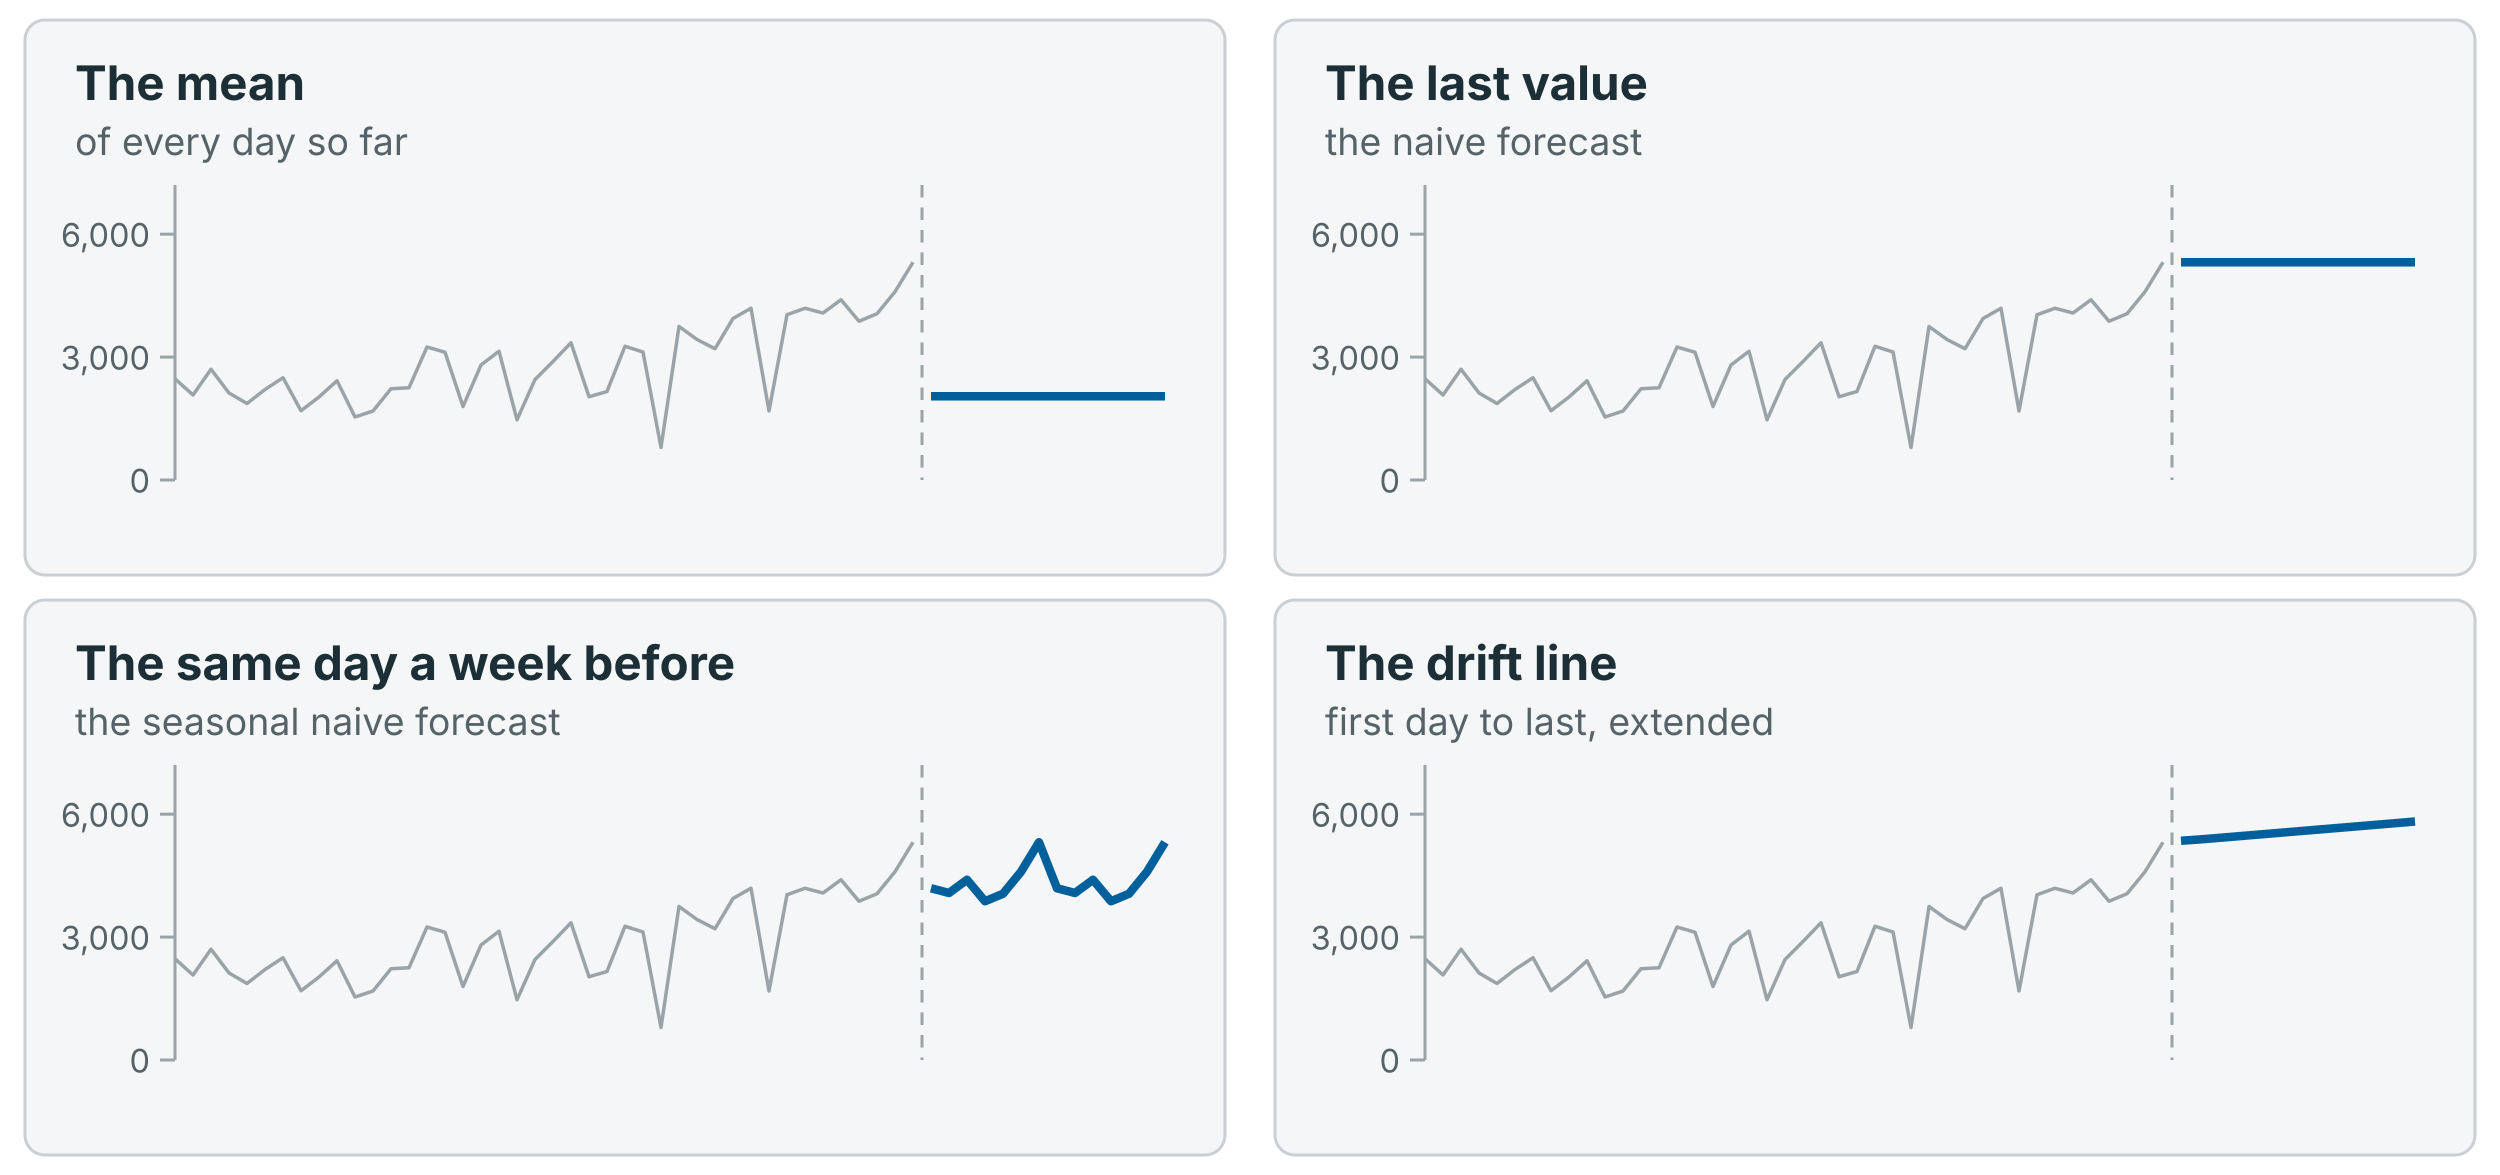
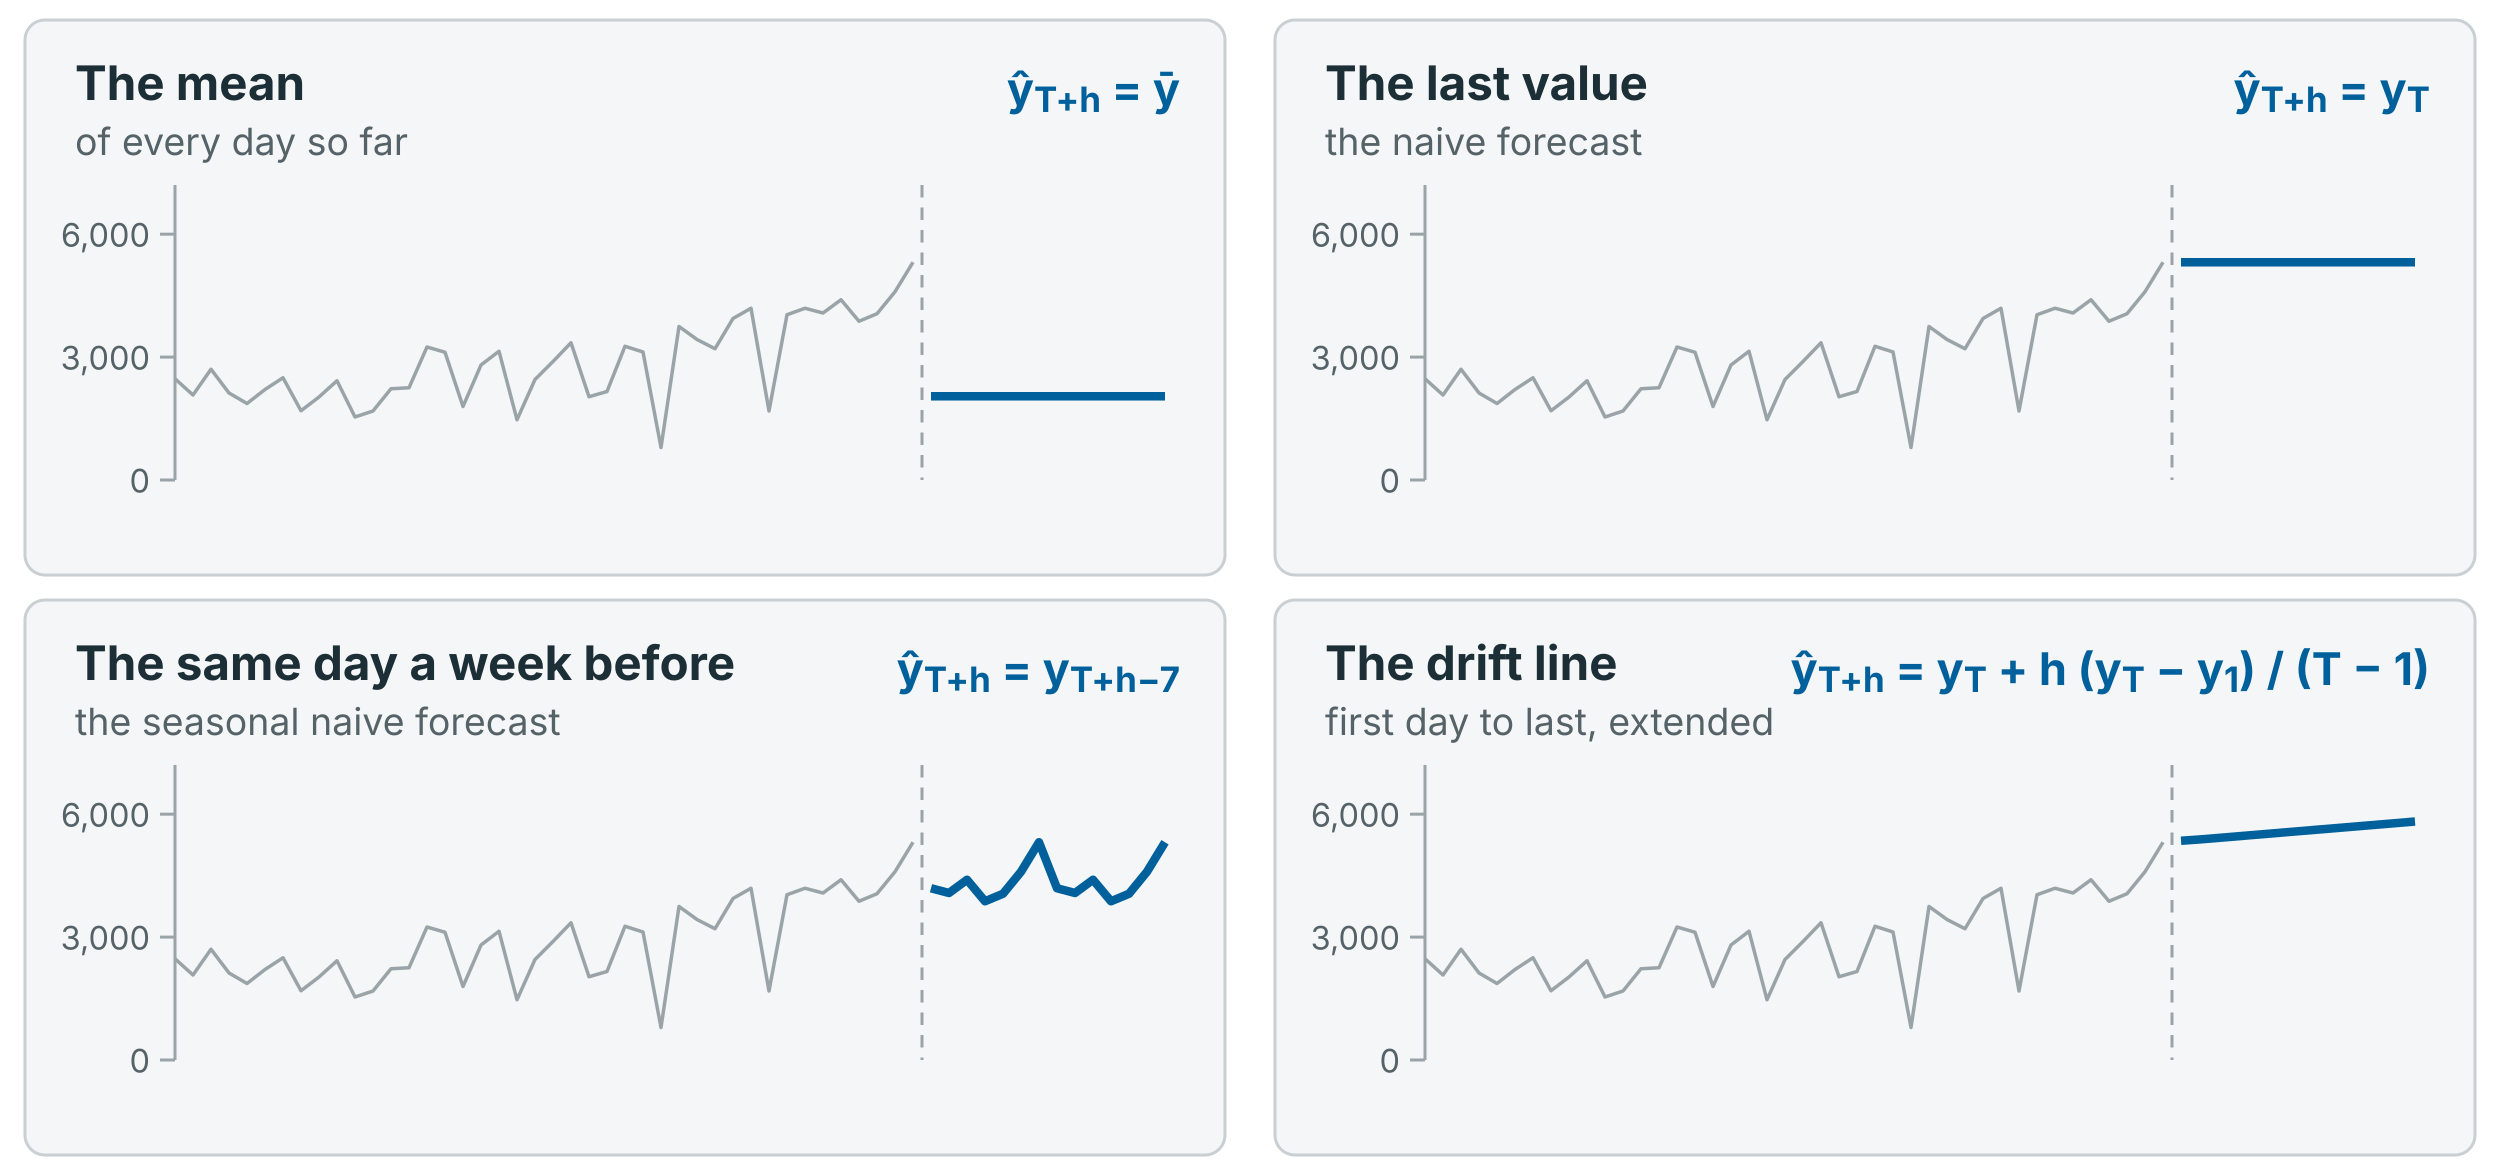
<svg xmlns="http://www.w3.org/2000/svg" viewBox="0 0 1000 470" font-family="Inter, Arimo, Helvetica, sans-serif">
  <defs>
    <marker id="ah" viewBox="0 0 10 10" refX="9" refY="5" markerWidth="7" markerHeight="7" orient="auto-start-reverse">
      <path d="M0,0 L10,5 L0,10 z" fill="#1c2e36" />
    </marker>
    <marker id="ahA" viewBox="0 0 10 10" refX="9" refY="5" markerWidth="7" markerHeight="7" orient="auto-start-reverse">
      <path class="accent-fill" d="M0,0 L10,5 L0,10 z" fill="#00609c" />
    </marker>
  </defs>
  <g data-step="1">
    <rect x="10" y="8" width="480" height="222" rx="8" fill="#f4f6f7" stroke="#c9cfd2" stroke-width="1.2" />
    <text x="30" y="40" font-size="19" font-weight="bold" text-anchor="start" fill="#1c2e36">The mean</text>
    <text x="30" y="62" font-size="15" font-weight="normal" text-anchor="start" fill="#556268">of every day so far</text>
+     <text class="accent-fill" x="472" y="42" font-size="18" font-weight="bold" text-anchor="end" fill="#00609c">ŷ<tspan baseline-shift="sub" font-size="14">T+h</tspan> = ȳ</text>
    <line x1="70" y1="74" x2="70" y2="192" stroke="#9aa4a8" stroke-width="1.2" />
    <line x1="64" y1="192.0" x2="70" y2="192.0" stroke="#9aa4a8" stroke-width="1.2" />
    <text x="60" y="197.0" font-size="13" font-weight="normal" text-anchor="end" fill="#556268">0</text>
    <line x1="64" y1="142.833" x2="70" y2="142.833" stroke="#9aa4a8" stroke-width="1.2" />
    <text x="60" y="147.833" font-size="13" font-weight="normal" text-anchor="end" fill="#556268">3,000</text>
    <line x1="64" y1="93.667" x2="70" y2="93.667" stroke="#9aa4a8" stroke-width="1.2" />
    <text x="60" y="98.667" font-size="13" font-weight="normal" text-anchor="end" fill="#556268">6,000</text>
    <line x1="368.8" y1="74" x2="368.8" y2="192" stroke="#9aa4a8" stroke-width="1.2" stroke-dasharray="5 4" />
    <polyline points="70.0,151.5 77.2,158.0 84.4,147.7 91.6,157.2 98.8,161.4 106.0,155.8 113.2,151.1 120.4,164.3 127.6,158.8 134.8,152.3 142.0,166.8 149.2,164.4 156.4,155.5 163.6,155.1 170.8,138.8 178.0,140.9 185.2,162.6 192.4,146.0 199.6,140.5 206.8,167.9 214.0,151.8 221.2,144.6 228.4,137.1 235.6,158.7 242.8,156.6 250.0,138.5 257.2,140.8 264.4,179.0 271.6,130.6 278.8,135.8 286.0,139.5 293.2,127.4 300.4,123.3 307.6,164.4 314.8,125.9 322.0,123.3 329.2,125.2 336.4,119.9 343.6,128.5 350.8,125.5 358.0,116.7 365.2,104.9" fill="none" stroke="#9aa4a8" stroke-width="1.4" stroke-linejoin="round" />
    <polyline class="accent-stroke" points="372.4,158.5 379.6,158.5 386.8,158.5 394.0,158.5 401.2,158.5 408.4,158.5 415.6,158.5 422.8,158.5 430.0,158.5 437.2,158.5 444.4,158.5 451.6,158.5 458.8,158.5 466.0,158.5" fill="none" stroke="#00609c" stroke-width="3.4" stroke-linejoin="round" />
  </g>
  <g data-step="2">
    <rect x="510" y="8" width="480" height="222" rx="8" fill="#f4f6f7" stroke="#c9cfd2" stroke-width="1.2" />
    <text x="530" y="40" font-size="19" font-weight="bold" text-anchor="start" fill="#1c2e36">The last value</text>
    <text x="530" y="62" font-size="15" font-weight="normal" text-anchor="start" fill="#556268">the naive forecast</text>
+     <text class="accent-fill" x="972" y="42" font-size="18" font-weight="bold" text-anchor="end" fill="#00609c">ŷ<tspan baseline-shift="sub" font-size="14">T+h</tspan> = y<tspan baseline-shift="sub" font-size="14">T</tspan>
+     </text>
    <line x1="570" y1="74" x2="570" y2="192" stroke="#9aa4a8" stroke-width="1.2" />
    <line x1="564" y1="192.0" x2="570" y2="192.0" stroke="#9aa4a8" stroke-width="1.2" />
    <text x="560" y="197.0" font-size="13" font-weight="normal" text-anchor="end" fill="#556268">0</text>
    <line x1="564" y1="142.833" x2="570" y2="142.833" stroke="#9aa4a8" stroke-width="1.2" />
    <text x="560" y="147.833" font-size="13" font-weight="normal" text-anchor="end" fill="#556268">3,000</text>
    <line x1="564" y1="93.667" x2="570" y2="93.667" stroke="#9aa4a8" stroke-width="1.2" />
    <text x="560" y="98.667" font-size="13" font-weight="normal" text-anchor="end" fill="#556268">6,000</text>
    <line x1="868.8" y1="74" x2="868.8" y2="192" stroke="#9aa4a8" stroke-width="1.2" stroke-dasharray="5 4" />
    <polyline points="570.0,151.5 577.2,158.0 584.4,147.7 591.6,157.2 598.8,161.4 606.0,155.8 613.2,151.1 620.4,164.3 627.6,158.8 634.8,152.3 642.0,166.8 649.2,164.4 656.4,155.5 663.6,155.1 670.8,138.8 678.0,140.9 685.2,162.6 692.4,146.0 699.6,140.5 706.8,167.9 714.0,151.8 721.2,144.6 728.4,137.1 735.6,158.7 742.8,156.6 750.0,138.5 757.2,140.8 764.4,179.0 771.6,130.6 778.8,135.8 786.0,139.5 793.2,127.4 800.4,123.3 807.6,164.4 814.8,125.9 822.0,123.3 829.2,125.2 836.4,119.9 843.6,128.5 850.8,125.5 858.0,116.7 865.2,104.9" fill="none" stroke="#9aa4a8" stroke-width="1.4" stroke-linejoin="round" />
    <polyline class="accent-stroke" points="872.4,104.9 879.6,104.9 886.8,104.9 894.0,104.9 901.2,104.9 908.4,104.9 915.6,104.9 922.8,104.9 930.0,104.9 937.2,104.9 944.4,104.9 951.6,104.9 958.8,104.9 966.0,104.9" fill="none" stroke="#00609c" stroke-width="3.4" stroke-linejoin="round" />
  </g>
  <g data-step="3">
    <rect x="10" y="240" width="480" height="222" rx="8" fill="#f4f6f7" stroke="#c9cfd2" stroke-width="1.2" />
    <text x="30" y="272" font-size="19" font-weight="bold" text-anchor="start" fill="#1c2e36">The same day a week before</text>
    <text x="30" y="294" font-size="15" font-weight="normal" text-anchor="start" fill="#556268">the seasonal naive forecast</text>
+     <text class="accent-fill" x="472" y="274" font-size="18" font-weight="bold" text-anchor="end" fill="#00609c">ŷ<tspan baseline-shift="sub" font-size="14">T+h</tspan> = y<tspan baseline-shift="sub" font-size="14">T+h−7</tspan>
+     </text>
    <line x1="70" y1="306" x2="70" y2="424" stroke="#9aa4a8" stroke-width="1.2" />
    <line x1="64" y1="424.0" x2="70" y2="424.0" stroke="#9aa4a8" stroke-width="1.2" />
    <text x="60" y="429.0" font-size="13" font-weight="normal" text-anchor="end" fill="#556268">0</text>
    <line x1="64" y1="374.833" x2="70" y2="374.833" stroke="#9aa4a8" stroke-width="1.2" />
    <text x="60" y="379.833" font-size="13" font-weight="normal" text-anchor="end" fill="#556268">3,000</text>
    <line x1="64" y1="325.667" x2="70" y2="325.667" stroke="#9aa4a8" stroke-width="1.2" />
    <text x="60" y="330.667" font-size="13" font-weight="normal" text-anchor="end" fill="#556268">6,000</text>
    <line x1="368.8" y1="306" x2="368.8" y2="424" stroke="#9aa4a8" stroke-width="1.2" stroke-dasharray="5 4" />
    <polyline points="70.0,383.5 77.2,390.0 84.4,379.7 91.6,389.2 98.8,393.4 106.0,387.8 113.2,383.1 120.4,396.3 127.6,390.8 134.8,384.3 142.0,398.8 149.2,396.4 156.4,387.5 163.6,387.1 170.8,370.8 178.0,372.9 185.2,394.6 192.4,378.0 199.6,372.5 206.8,399.9 214.0,383.8 221.2,376.6 228.4,369.1 235.6,390.7 242.8,388.6 250.0,370.5 257.2,372.8 264.4,411.0 271.6,362.6 278.8,367.8 286.0,371.5 293.2,359.4 300.4,355.3 307.6,396.4 314.8,357.9 322.0,355.3 329.2,357.2 336.4,351.9 343.6,360.5 350.8,357.5 358.0,348.7 365.2,336.9" fill="none" stroke="#9aa4a8" stroke-width="1.4" stroke-linejoin="round" />
    <polyline class="accent-stroke" points="372.4,355.3 379.6,357.2 386.8,351.9 394.0,360.5 401.2,357.5 408.4,348.7 415.6,336.9 422.8,355.3 430.0,357.2 437.2,351.9 444.4,360.5 451.6,357.5 458.8,348.7 466.0,336.9" fill="none" stroke="#00609c" stroke-width="3.4" stroke-linejoin="round" />
  </g>
  <g data-step="4">
    <rect x="510" y="240" width="480" height="222" rx="8" fill="#f4f6f7" stroke="#c9cfd2" stroke-width="1.2" />
    <text x="530" y="272" font-size="19" font-weight="bold" text-anchor="start" fill="#1c2e36">The drift line</text>
    <text x="530" y="294" font-size="15" font-weight="normal" text-anchor="start" fill="#556268">first day to last, extended</text>
+     <text class="accent-fill" x="972" y="274" font-size="18" font-weight="bold" text-anchor="end" fill="#00609c">ŷ<tspan baseline-shift="sub" font-size="14">T+h</tspan> = y<tspan baseline-shift="sub" font-size="14">T</tspan> + h (y<tspan baseline-shift="sub" font-size="14">T</tspan> − y<tspan baseline-shift="sub" font-size="14">1</tspan>) / (T − 1)</text>
    <line x1="570" y1="306" x2="570" y2="424" stroke="#9aa4a8" stroke-width="1.2" />
    <line x1="564" y1="424.0" x2="570" y2="424.0" stroke="#9aa4a8" stroke-width="1.2" />
    <text x="560" y="429.0" font-size="13" font-weight="normal" text-anchor="end" fill="#556268">0</text>
    <line x1="564" y1="374.833" x2="570" y2="374.833" stroke="#9aa4a8" stroke-width="1.2" />
    <text x="560" y="379.833" font-size="13" font-weight="normal" text-anchor="end" fill="#556268">3,000</text>
    <line x1="564" y1="325.667" x2="570" y2="325.667" stroke="#9aa4a8" stroke-width="1.2" />
    <text x="560" y="330.667" font-size="13" font-weight="normal" text-anchor="end" fill="#556268">6,000</text>
    <line x1="868.8" y1="306" x2="868.8" y2="424" stroke="#9aa4a8" stroke-width="1.2" stroke-dasharray="5 4" />
    <polyline points="570.0,383.5 577.2,390.0 584.4,379.7 591.6,389.2 598.8,393.4 606.0,387.8 613.2,383.1 620.4,396.3 627.6,390.8 634.8,384.3 642.0,398.8 649.2,396.4 656.4,387.5 663.6,387.1 670.8,370.8 678.0,372.9 685.2,394.6 692.4,378.0 699.6,372.5 706.8,399.9 714.0,383.8 721.2,376.6 728.4,369.1 735.6,390.7 742.8,388.6 750.0,370.5 757.2,372.8 764.4,411.0 771.6,362.6 778.8,367.8 786.0,371.5 793.2,359.4 800.4,355.3 807.6,396.4 814.8,357.9 822.0,355.3 829.2,357.2 836.4,351.9 843.6,360.5 850.8,357.5 858.0,348.7 865.2,336.9" fill="none" stroke="#9aa4a8" stroke-width="1.4" stroke-linejoin="round" />
    <polyline class="accent-stroke" points="872.4,336.3 879.6,335.8 886.8,335.2 894.0,334.6 901.2,334.0 908.4,333.4 915.6,332.8 922.8,332.2 930.0,331.6 937.2,331.0 944.4,330.4 951.6,329.8 958.8,329.2 966.0,328.6" fill="none" stroke="#00609c" stroke-width="3.4" stroke-linejoin="round" />
  </g>
</svg>
